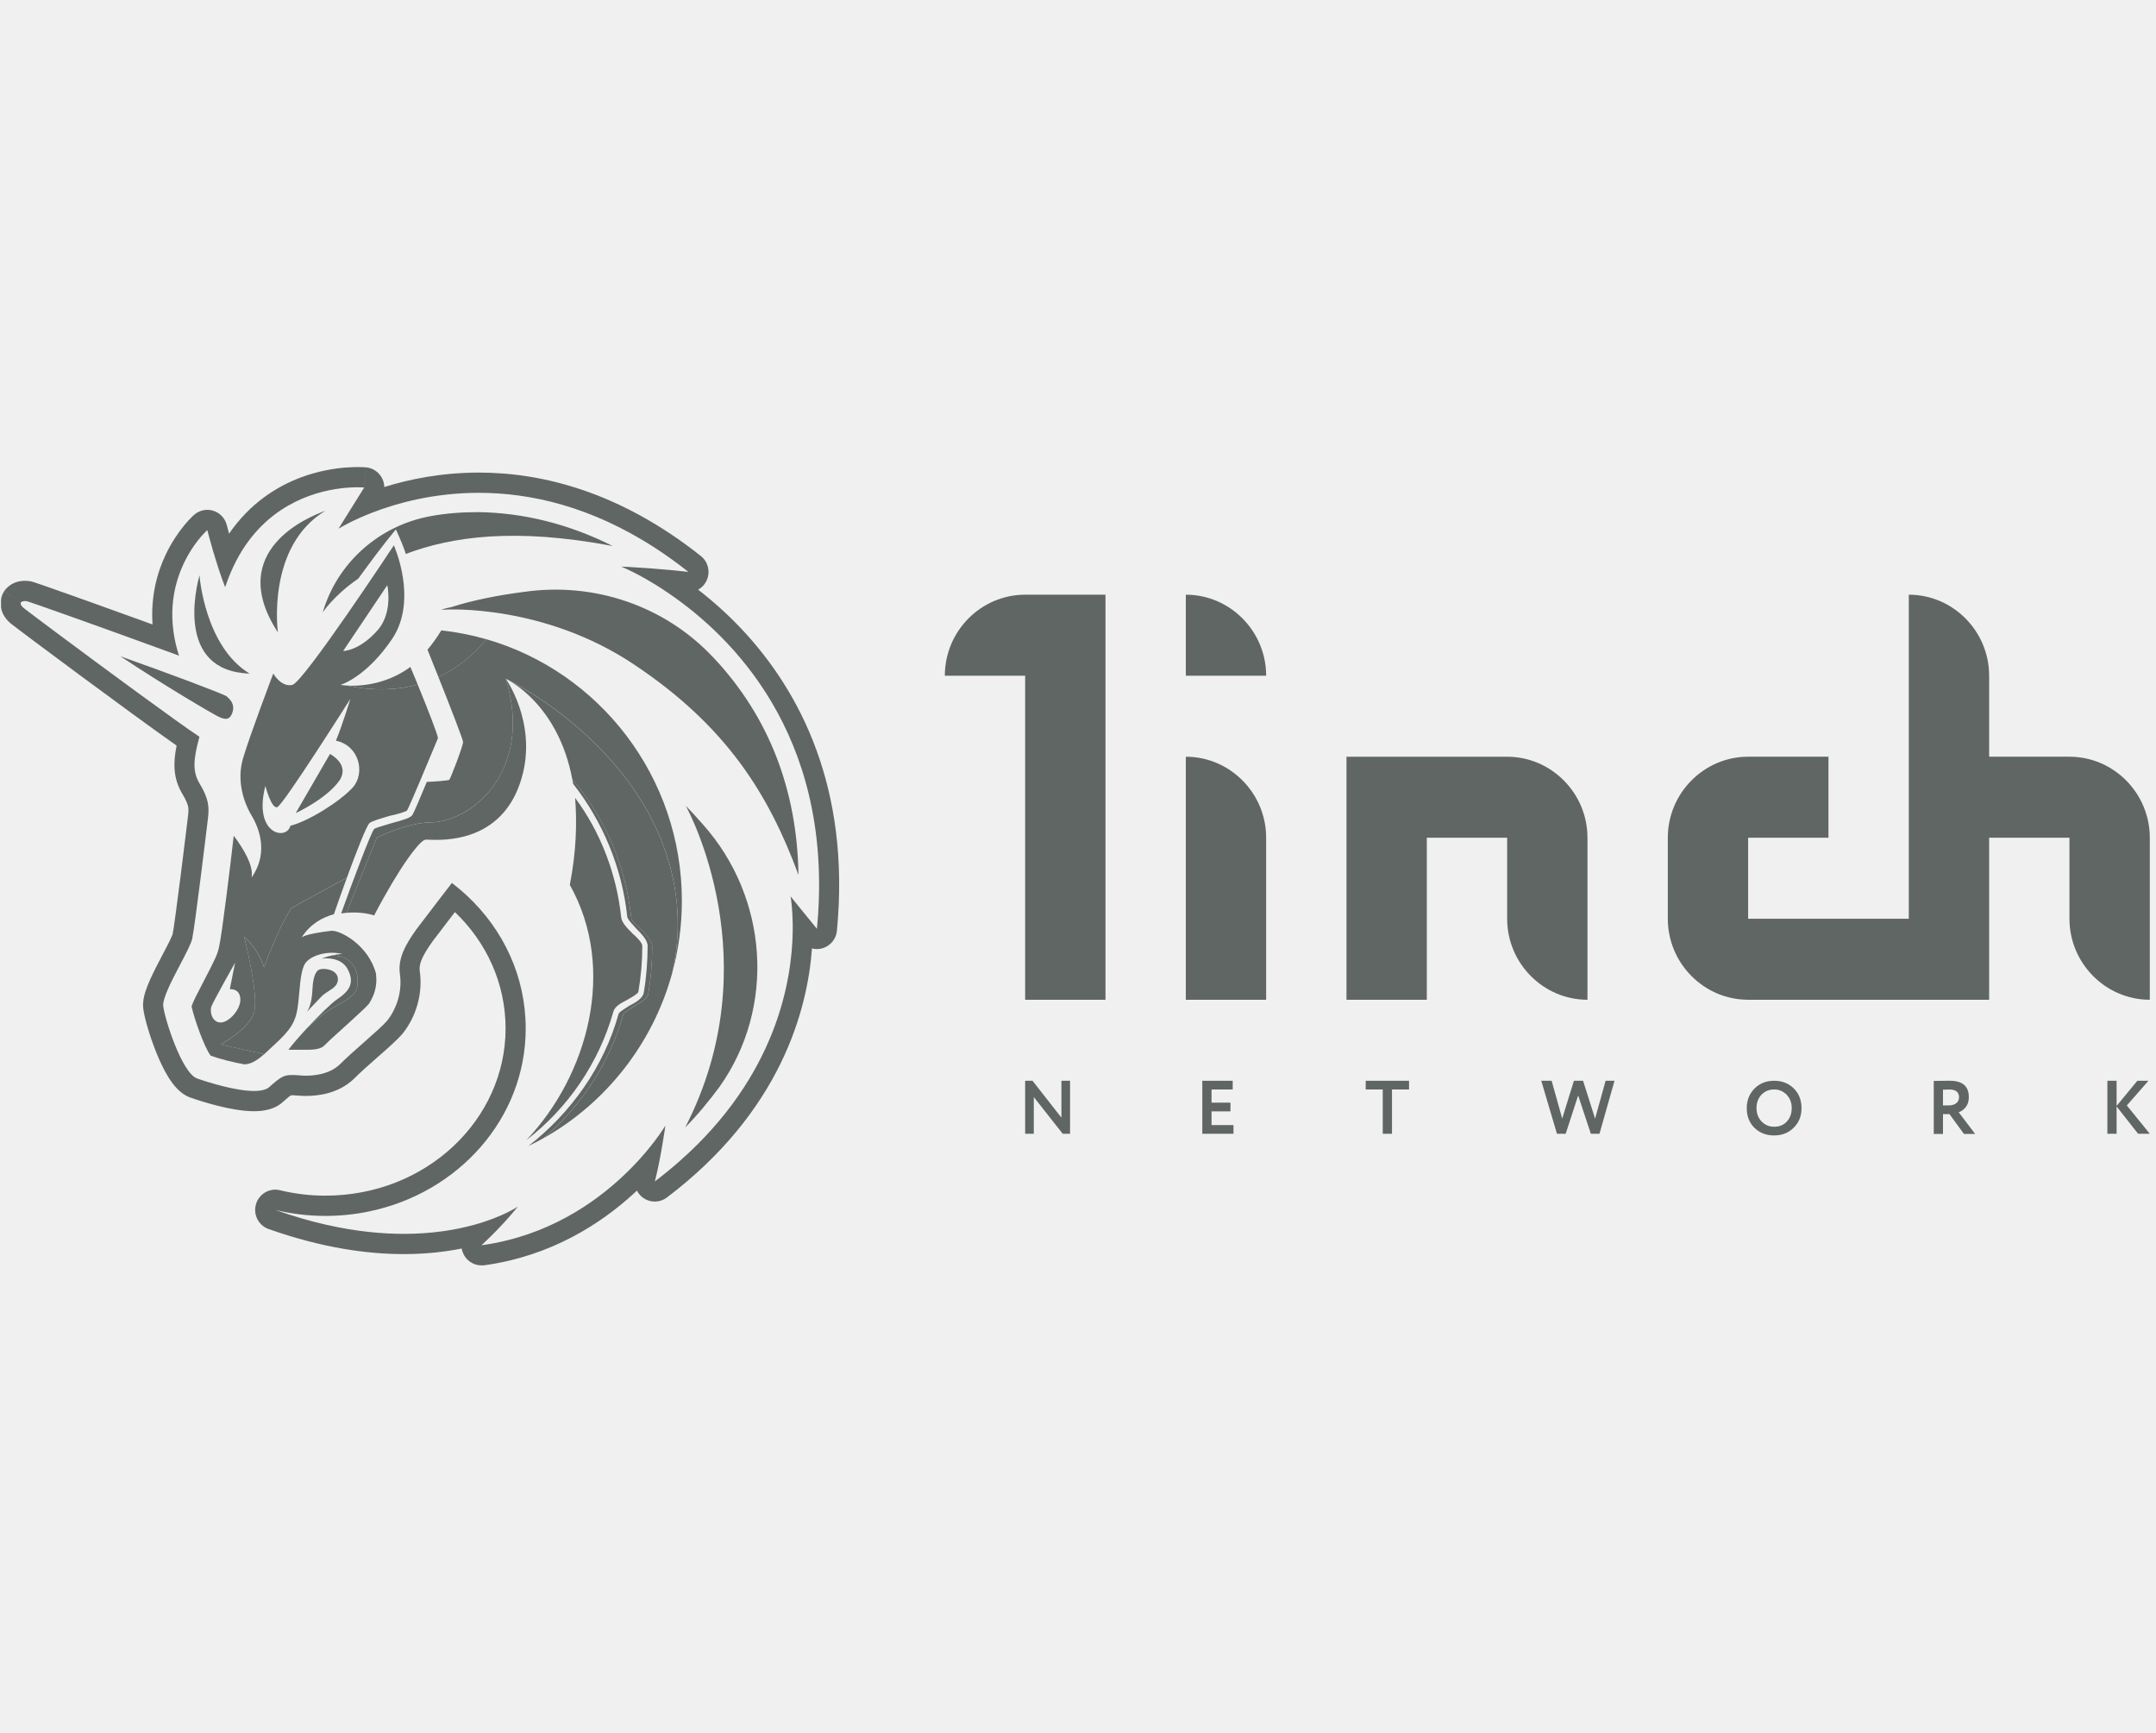
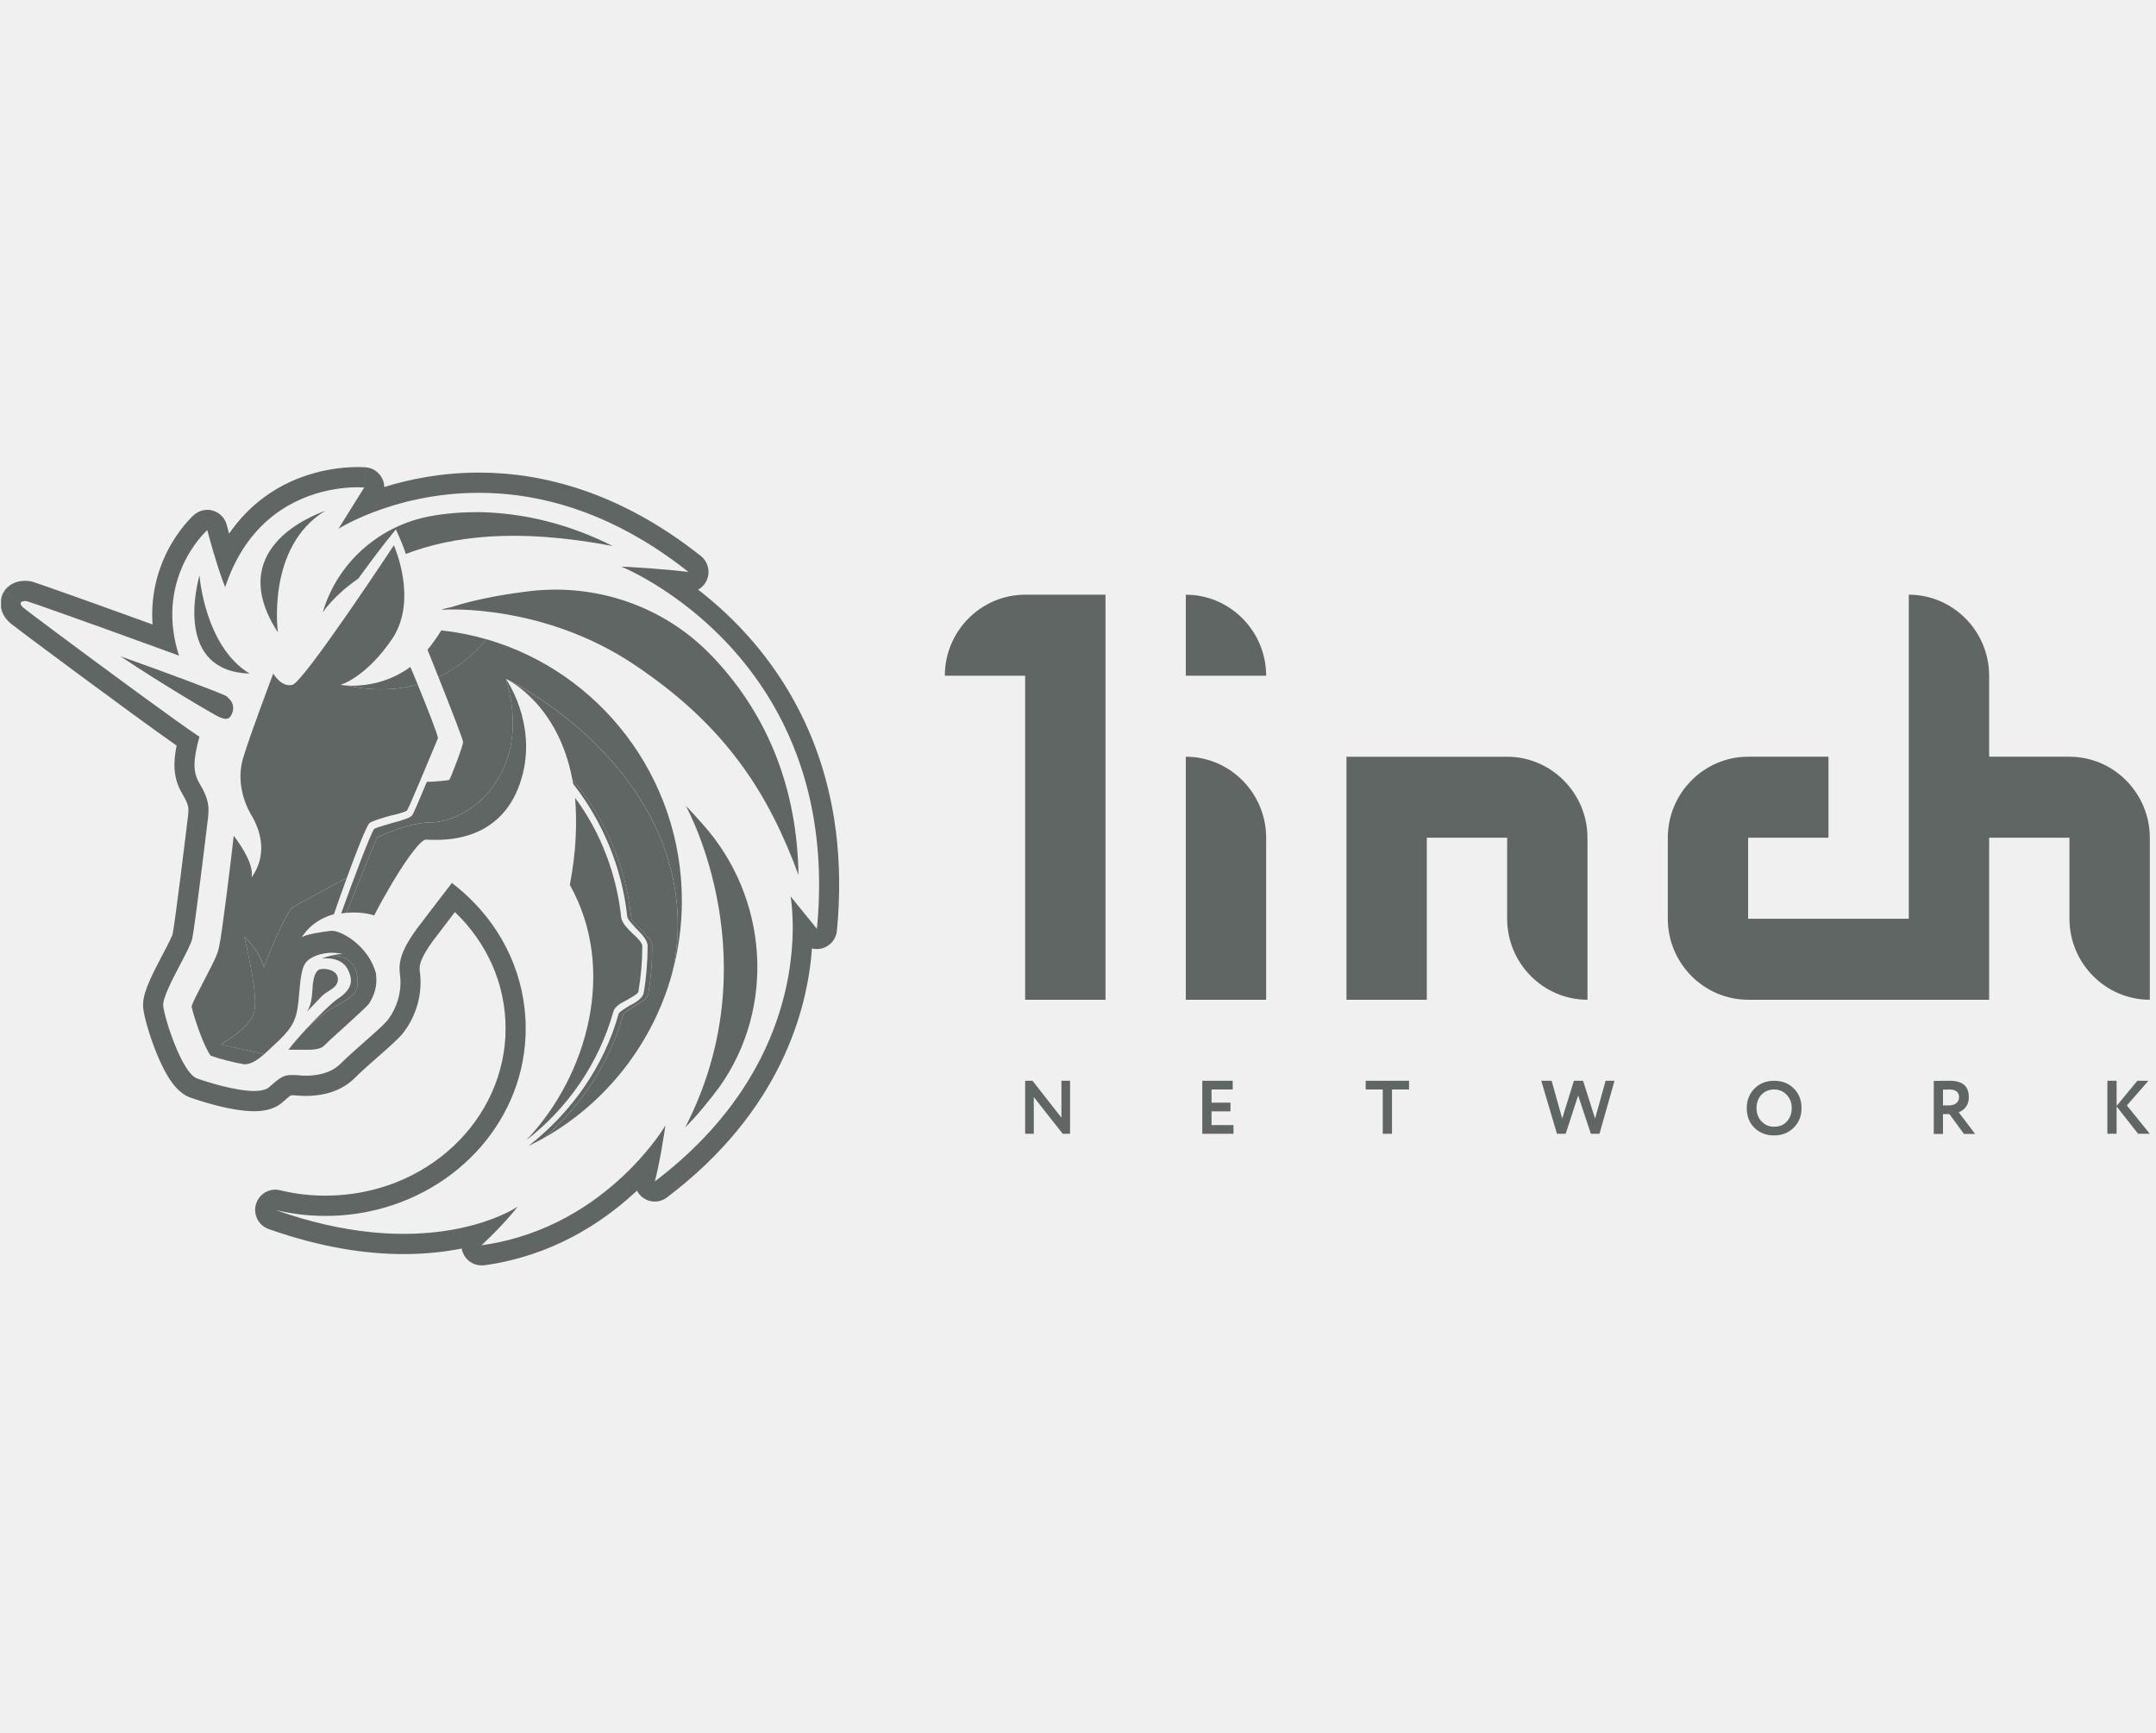
<svg xmlns="http://www.w3.org/2000/svg" width="249" height="200" viewBox="0 0 249 200" fill="none">
  <g clip-path="url(#clip0_8923_18198)">
    <g clip-path="url(#clip1_8923_18198)">
      <path d="M109.12 78.019H118.397V115.434H127.675V68.665H118.397C113.294 68.665 109.12 72.874 109.12 78.019Z" fill="#606663" />
      <path d="M136.952 115.434H146.23V96.727C146.23 91.582 142.055 87.373 136.952 87.373V115.434Z" fill="#606663" />
      <path d="M155.507 87.373V115.434H164.785V96.727H174.063V106.08C174.063 111.225 178.237 115.434 183.339 115.434V96.727C183.339 91.582 179.164 87.373 174.063 87.373H155.507Z" fill="#606663" />
      <path d="M239.005 87.372H229.729V78.019C229.729 72.874 225.554 68.665 220.45 68.665V106.08H201.895V96.726H211.173V87.372H201.895C196.793 87.372 192.618 91.582 192.618 96.726V106.08C192.618 111.224 196.793 115.434 201.895 115.434H229.729V96.726H239.005V106.08C239.005 111.224 243.18 115.434 248.284 115.434V96.726C248.284 91.582 244.109 87.372 239.005 87.372Z" fill="#606663" />
      <path d="M136.952 78.019H146.23C146.23 72.874 142.055 68.665 136.952 68.665V78.019Z" fill="#606663" />
      <path d="M123.583 124.788V130.909H122.734L119.394 126.668V130.909H118.397V124.788H119.246L122.586 129.046V124.788H123.583Z" fill="#606663" />
      <path d="M142.456 130.909H138.856V124.788H142.368V125.793H139.923V127.315H142.108V128.321H139.923V129.904H142.456V130.909Z" fill="#606663" />
      <path d="M159.696 125.793H157.727V124.788H162.733V125.793H160.763V130.909H159.696V125.793Z" fill="#606663" />
      <path d="M185.439 124.788H186.463L184.727 130.909H183.731L182.264 126.485L180.823 130.909H179.816L178.003 124.788H179.2L180.422 129.151L181.775 124.788H182.832L184.22 129.16L185.434 124.788H185.439Z" fill="#606663" />
      <path d="M201.736 127.944C201.736 127.053 202.031 126.303 202.62 125.697C203.22 125.091 203.979 124.788 204.893 124.788C205.806 124.788 206.559 125.08 207.156 125.662C207.758 126.251 208.059 127.011 208.059 127.944C208.059 128.877 207.758 129.614 207.156 130.21C206.556 130.807 205.799 131.101 204.893 131.101C203.986 131.101 203.225 130.809 202.629 130.227C202.033 129.644 201.736 128.882 201.736 127.944ZM202.863 127.944C202.863 128.562 203.056 129.076 203.445 129.483C203.833 129.89 204.315 130.096 204.893 130.096C205.516 130.096 206.011 129.892 206.375 129.483C206.745 129.076 206.929 128.562 206.929 127.944C206.929 127.327 206.733 126.806 206.34 126.396C205.945 125.994 205.463 125.793 204.893 125.793C204.322 125.793 203.824 125.994 203.436 126.396C203.056 126.799 202.863 127.315 202.863 127.944Z" fill="#606663" />
      <path d="M224.399 128.635V130.926H223.333V124.805C223.634 124.805 223.961 124.802 224.313 124.795C224.666 124.791 224.956 124.786 225.181 124.786C226.649 124.786 227.384 125.415 227.384 126.675C227.384 127.141 227.266 127.526 227.029 127.83C226.793 128.123 226.522 128.319 226.213 128.425L228.113 130.926H226.82L225.145 128.635H224.399ZM225.127 125.794C225.099 125.794 225.052 125.796 224.988 125.803C224.924 125.803 224.834 125.805 224.718 125.812H224.399V127.632H225.093C225.434 127.632 225.711 127.548 225.925 127.379C226.145 127.211 226.254 126.979 226.254 126.689C226.254 126.095 225.879 125.798 225.127 125.798V125.794Z" fill="#606663" />
      <path d="M244.45 130.909H243.384V124.788H244.45V127.692L246.845 124.788H248.129L245.631 127.638L248.284 130.909H246.932L244.45 127.753V130.909Z" fill="#606663" />
      <mask id="mask0_8923_18198" style="mask-type:luminance" maskUnits="userSpaceOnUse" x="0" y="50" width="98" height="100">
        <path d="M97.523 50.894H0.108V149.108H97.523V50.894Z" fill="white" />
      </mask>
      <g mask="url(#mask0_8923_18198)">
-         <path fill-rule="evenodd" clip-rule="evenodd" d="M76.623 68.091C73.775 66.228 71.745 65.421 71.745 65.421C71.745 65.421 73.076 65.475 74.983 65.613C75.716 65.666 76.532 65.732 77.393 65.814C78.077 65.877 78.789 65.952 79.506 66.034C78.244 65.033 76.992 64.135 75.753 63.326C68.24 58.429 61.185 56.902 55.305 56.902C50.117 56.902 45.849 58.085 42.994 59.189C40.693 60.078 39.31 60.915 39.104 61.041L39.095 61.046L42.064 56.289L42.286 53.962C43.086 54.04 43.792 54.531 44.146 55.258C44.297 55.567 44.376 55.899 44.383 56.233C47.266 55.333 50.989 54.566 55.307 54.566C62.66 54.566 71.618 56.804 80.942 64.198C81.758 64.846 82.048 65.959 81.654 66.927C81.447 67.432 81.081 67.834 80.628 68.084C82.308 69.382 84.11 70.968 85.882 72.88C92.307 79.807 98.251 90.907 96.656 107.468C96.565 108.413 95.918 109.208 95.016 109.482C94.603 109.608 94.176 109.613 93.777 109.51C93.258 116.588 90.196 128.292 77.017 138.27C76.226 138.869 75.148 138.897 74.329 138.34C73.997 138.116 73.737 137.814 73.561 137.47C73.429 137.594 73.294 137.721 73.155 137.847C69.407 141.266 63.706 145.002 56.003 146.083C55.897 146.097 55.79 146.106 55.683 146.106H55.607C54.649 146.106 53.791 145.512 53.445 144.612C53.387 144.465 53.347 144.313 53.322 144.158C51.42 144.539 49.186 144.801 46.628 144.801C42.326 144.801 37.119 144.062 31.021 141.906C29.854 141.495 29.214 140.234 29.564 139.039C29.912 137.845 31.13 137.136 32.331 137.426C34.059 137.845 35.78 138.053 37.573 138.053C49.247 138.053 58.39 129.27 58.39 118.753C58.39 113.571 56.21 108.818 52.538 105.308C52.529 105.321 52.517 105.333 52.508 105.347C51.67 106.439 50.659 107.761 49.945 108.708C48.788 110.345 48.382 111.25 48.472 112.07C48.866 114.738 48.052 117.36 46.547 119.282C46.528 119.308 46.508 119.331 46.487 119.355C45.891 120.054 44.761 121.05 43.752 121.934C43.706 121.973 43.662 122.016 43.615 122.055C42.602 122.949 41.607 123.823 40.885 124.55C40.867 124.569 40.848 124.588 40.827 124.607C39.03 126.297 36.685 126.54 35.289 126.54C34.901 126.54 34.553 126.51 34.317 126.491H34.303H34.294C34.062 126.473 33.976 126.466 33.918 126.466H33.688C33.651 126.466 33.621 126.466 33.6 126.466C33.556 126.494 33.48 126.548 33.354 126.646C33.185 126.781 32.969 126.964 32.67 127.23C32.099 127.77 31.415 128.007 30.958 128.121C30.427 128.255 29.87 128.306 29.349 128.306C27.994 128.306 26.442 128 25.164 127.682C23.852 127.354 22.657 126.966 21.954 126.716C21.929 126.706 21.905 126.697 21.88 126.688C21.212 126.424 20.711 125.979 20.37 125.61C20.011 125.224 19.7 124.782 19.433 124.352C18.902 123.491 18.429 122.467 18.037 121.492C17.281 119.609 16.65 117.449 16.538 116.389C16.464 115.685 16.636 115.019 16.761 114.6C16.907 114.121 17.109 113.618 17.32 113.146C17.735 112.213 18.28 111.172 18.751 110.277L18.772 110.239C19.106 109.606 19.396 109.047 19.623 108.581C19.735 108.35 19.818 108.165 19.876 108.025C19.916 107.926 19.932 107.877 19.936 107.866C20.064 107.26 20.46 104.288 20.866 101.087C21.265 97.937 21.646 94.799 21.72 94.155C21.783 93.618 21.773 93.356 21.72 93.106C21.662 92.837 21.511 92.413 21.054 91.653C21.05 91.646 21.045 91.639 21.04 91.632C21.04 91.632 21.038 91.628 21.036 91.623C20.022 89.886 19.971 88.176 20.398 86.088C15.219 82.461 2.061 72.663 1.247 71.992C1.242 71.987 1.235 71.982 1.23 71.978C0.748 71.573 0.258 70.972 0.11 70.149C0.036 69.74 0.064 69.356 0.149 69.02C0.191 68.856 0.247 68.711 0.305 68.587C0.333 68.524 0.363 68.468 0.393 68.414C0.407 68.388 0.423 68.363 0.437 68.339C0.444 68.328 0.451 68.316 0.458 68.304C0.463 68.299 0.465 68.292 0.47 68.288L0.474 68.278V68.274C0.474 68.274 0.479 68.269 2.409 69.567C2.409 69.567 2.256 69.796 2.712 70.18C2.75 70.21 2.817 70.261 2.91 70.336C2.923 70.348 2.94 70.359 2.956 70.374C3.19 70.554 3.568 70.841 4.058 71.209C4.719 71.704 5.582 72.352 6.581 73.098C11.763 76.959 20.546 83.434 23.033 85.068C22.272 87.83 22.272 89.135 23.033 90.44C24.097 92.205 24.174 93.124 24.023 94.429C23.87 95.734 22.502 107.012 22.198 108.394C22.075 108.951 21.481 110.085 20.827 111.334C19.86 113.179 18.76 115.276 18.851 116.146C19.004 117.603 20.983 123.819 22.731 124.511C24.026 124.971 27.222 125.968 29.353 125.968C30.114 125.968 30.798 125.813 31.104 125.507C32.399 124.356 32.779 124.125 33.693 124.125H33.922C34.096 124.125 34.287 124.141 34.493 124.158C34.737 124.179 35.003 124.202 35.293 124.202C36.511 124.202 38.109 123.973 39.25 122.897C40.039 122.102 41.099 121.169 42.094 120.295C43.209 119.312 44.246 118.4 44.729 117.835C45.87 116.375 46.48 114.381 46.176 112.386C45.946 110.543 46.937 108.932 48.078 107.321C49.523 105.403 52.188 101.95 52.188 101.95C52.373 102.09 52.557 102.235 52.737 102.38C53.162 102.723 53.572 103.081 53.969 103.451C58.17 107.384 60.714 112.8 60.714 118.753C60.714 129.115 52.958 137.753 42.579 139.886C40.969 140.218 39.297 140.391 37.578 140.391C35.599 140.391 33.695 140.162 31.793 139.701C33.832 140.421 35.76 140.976 37.578 141.392C39.385 141.806 41.083 142.082 42.669 142.25C44.077 142.4 45.397 142.465 46.633 142.465C49.917 142.465 52.615 142.007 54.693 141.439C58.056 140.52 59.8 139.318 59.8 139.318C59.8 139.318 59.35 139.902 58.538 140.807C57.873 141.549 56.966 142.507 55.869 143.534C55.811 143.59 55.75 143.644 55.69 143.7C55.69 143.7 55.685 143.705 55.681 143.707C55.658 143.728 55.637 143.749 55.614 143.77H55.69C57.135 143.567 58.506 143.263 59.8 142.881C66.408 140.929 71.066 136.93 73.823 133.895C75.846 131.669 76.848 129.959 76.848 129.959C76.848 129.959 76.672 131.229 76.391 132.805C76.266 133.502 76.122 134.257 75.964 134.992C75.858 135.483 75.746 135.962 75.63 136.406C76.658 135.628 77.62 134.84 78.522 134.042C89.672 124.197 91.472 113.242 91.553 107.494C91.558 107.23 91.558 106.977 91.553 106.736V106.734V106.729C91.553 106.729 91.553 106.72 91.553 106.715C91.532 105.013 91.367 103.893 91.319 103.57L91.312 103.528C91.312 103.512 91.307 103.498 91.307 103.488C91.312 103.498 91.321 103.509 91.332 103.523C91.342 103.535 91.351 103.547 91.36 103.561C91.493 103.734 91.815 104.136 92.219 104.629C92.451 104.912 92.708 105.228 92.968 105.548L92.97 105.553C93.276 105.927 93.585 106.306 93.868 106.652C94.042 106.867 94.206 107.068 94.35 107.246C94.448 106.222 94.517 105.221 94.557 104.243V104.236V104.232V104.225C94.561 104.091 94.566 103.963 94.57 103.834C95.252 83.345 83.528 72.618 76.621 68.098L76.623 68.091ZM24.684 63.854C24.74 64.039 24.796 64.228 24.854 64.422C25.19 65.533 25.591 66.758 26.004 67.799C26.391 66.627 26.844 65.575 27.347 64.628C30.608 58.494 35.98 56.825 39.252 56.399C40.934 56.179 42.061 56.289 42.061 56.289C42.21 54.738 42.282 53.96 42.282 53.96H42.279H42.272H42.256C42.256 53.96 42.242 53.958 42.233 53.958C42.226 53.958 42.217 53.958 42.21 53.958C42.173 53.956 42.126 53.951 42.066 53.948C41.95 53.941 41.788 53.934 41.588 53.93C41.191 53.923 40.635 53.927 39.965 53.979C38.626 54.082 36.792 54.367 34.799 55.106C31.962 56.158 28.866 58.113 26.456 61.618C26.419 61.485 26.387 61.361 26.356 61.249C26.303 61.05 26.261 60.894 26.234 60.786C26.22 60.732 26.208 60.693 26.201 60.664L26.194 60.634V60.627C25.992 59.839 25.401 59.212 24.631 58.971C23.861 58.73 23.021 58.911 22.416 59.446L23.944 61.205C22.925 60.032 22.414 59.448 22.414 59.448L22.409 59.453L22.397 59.462C22.397 59.462 22.381 59.479 22.369 59.488C22.349 59.507 22.321 59.533 22.288 59.563C22.223 59.624 22.137 59.708 22.033 59.813C21.827 60.024 21.551 60.323 21.235 60.709C20.609 61.476 19.816 62.601 19.129 64.053C18.148 66.127 17.394 68.854 17.619 72.102C15.068 71.173 12.424 70.222 10.144 69.408C8.409 68.788 6.883 68.248 5.762 67.855C5.203 67.659 4.742 67.5 4.403 67.385C4.236 67.329 4.092 67.28 3.979 67.243C3.979 67.243 3.972 67.243 3.967 67.238C3.907 67.219 3.714 67.156 3.543 67.121C3.501 67.112 3.459 67.105 3.415 67.1C2.787 67.009 2.158 67.072 1.585 67.334C1.307 67.46 1.075 67.621 0.887 67.79C0.794 67.874 0.713 67.958 0.646 68.04C0.611 68.08 0.581 68.119 0.551 68.159C0.537 68.178 0.523 68.197 0.509 68.215C0.502 68.225 0.495 68.234 0.49 68.243L0.481 68.257L0.477 68.264C0.477 68.264 0.477 68.271 2.404 69.569C2.404 69.569 2.557 69.34 3.088 69.415C3.114 69.419 3.179 69.441 3.283 69.473C3.283 69.473 3.288 69.473 3.292 69.476C3.55 69.56 4.03 69.724 4.682 69.95C5.463 70.222 6.491 70.587 7.678 71.007C10.589 72.041 14.458 73.435 18.004 74.728C18.923 75.062 19.818 75.392 20.672 75.705C20.37 74.758 20.166 73.851 20.043 72.986C19.438 68.688 20.846 65.412 22.135 63.419C23.07 61.974 23.942 61.205 23.942 61.205C23.942 61.205 24.237 62.367 24.675 63.859L24.684 63.854ZM2.494 71.667C2.494 71.667 2.494 71.667 2.499 71.667H2.494Z" fill="#606663" />
+         <path fillRule="evenodd" clipRule="evenodd" d="M76.623 68.091C73.775 66.228 71.745 65.421 71.745 65.421C71.745 65.421 73.076 65.475 74.983 65.613C75.716 65.666 76.532 65.732 77.393 65.814C78.077 65.877 78.789 65.952 79.506 66.034C78.244 65.033 76.992 64.135 75.753 63.326C68.24 58.429 61.185 56.902 55.305 56.902C50.117 56.902 45.849 58.085 42.994 59.189C40.693 60.078 39.31 60.915 39.104 61.041L39.095 61.046L42.064 56.289L42.286 53.962C43.086 54.04 43.792 54.531 44.146 55.258C44.297 55.567 44.376 55.899 44.383 56.233C47.266 55.333 50.989 54.566 55.307 54.566C62.66 54.566 71.618 56.804 80.942 64.198C81.758 64.846 82.048 65.959 81.654 66.927C81.447 67.432 81.081 67.834 80.628 68.084C82.308 69.382 84.11 70.968 85.882 72.88C92.307 79.807 98.251 90.907 96.656 107.468C96.565 108.413 95.918 109.208 95.016 109.482C94.603 109.608 94.176 109.613 93.777 109.51C93.258 116.588 90.196 128.292 77.017 138.27C76.226 138.869 75.148 138.897 74.329 138.34C73.997 138.116 73.737 137.814 73.561 137.47C73.429 137.594 73.294 137.721 73.155 137.847C69.407 141.266 63.706 145.002 56.003 146.083C55.897 146.097 55.79 146.106 55.683 146.106H55.607C54.649 146.106 53.791 145.512 53.445 144.612C53.387 144.465 53.347 144.313 53.322 144.158C51.42 144.539 49.186 144.801 46.628 144.801C42.326 144.801 37.119 144.062 31.021 141.906C29.854 141.495 29.214 140.234 29.564 139.039C29.912 137.845 31.13 137.136 32.331 137.426C34.059 137.845 35.78 138.053 37.573 138.053C49.247 138.053 58.39 129.27 58.39 118.753C58.39 113.571 56.21 108.818 52.538 105.308C52.529 105.321 52.517 105.333 52.508 105.347C51.67 106.439 50.659 107.761 49.945 108.708C48.788 110.345 48.382 111.25 48.472 112.07C48.866 114.738 48.052 117.36 46.547 119.282C46.528 119.308 46.508 119.331 46.487 119.355C45.891 120.054 44.761 121.05 43.752 121.934C43.706 121.973 43.662 122.016 43.615 122.055C42.602 122.949 41.607 123.823 40.885 124.55C40.867 124.569 40.848 124.588 40.827 124.607C39.03 126.297 36.685 126.54 35.289 126.54C34.901 126.54 34.553 126.51 34.317 126.491H34.303H34.294C34.062 126.473 33.976 126.466 33.918 126.466H33.688C33.651 126.466 33.621 126.466 33.6 126.466C33.556 126.494 33.48 126.548 33.354 126.646C33.185 126.781 32.969 126.964 32.67 127.23C32.099 127.77 31.415 128.007 30.958 128.121C30.427 128.255 29.87 128.306 29.349 128.306C27.994 128.306 26.442 128 25.164 127.682C23.852 127.354 22.657 126.966 21.954 126.716C21.929 126.706 21.905 126.697 21.88 126.688C21.212 126.424 20.711 125.979 20.37 125.61C20.011 125.224 19.7 124.782 19.433 124.352C18.902 123.491 18.429 122.467 18.037 121.492C17.281 119.609 16.65 117.449 16.538 116.389C16.464 115.685 16.636 115.019 16.761 114.6C16.907 114.121 17.109 113.618 17.32 113.146C17.735 112.213 18.28 111.172 18.751 110.277L18.772 110.239C19.106 109.606 19.396 109.047 19.623 108.581C19.735 108.35 19.818 108.165 19.876 108.025C19.916 107.926 19.932 107.877 19.936 107.866C20.064 107.26 20.46 104.288 20.866 101.087C21.265 97.937 21.646 94.799 21.72 94.155C21.783 93.618 21.773 93.356 21.72 93.106C21.662 92.837 21.511 92.413 21.054 91.653C21.05 91.646 21.045 91.639 21.04 91.632C21.04 91.632 21.038 91.628 21.036 91.623C20.022 89.886 19.971 88.176 20.398 86.088C15.219 82.461 2.061 72.663 1.247 71.992C1.242 71.987 1.235 71.982 1.23 71.978C0.748 71.573 0.258 70.972 0.11 70.149C0.036 69.74 0.064 69.356 0.149 69.02C0.191 68.856 0.247 68.711 0.305 68.587C0.333 68.524 0.363 68.468 0.393 68.414C0.407 68.388 0.423 68.363 0.437 68.339C0.444 68.328 0.451 68.316 0.458 68.304C0.463 68.299 0.465 68.292 0.47 68.288L0.474 68.278V68.274C0.474 68.274 0.479 68.269 2.409 69.567C2.409 69.567 2.256 69.796 2.712 70.18C2.75 70.21 2.817 70.261 2.91 70.336C2.923 70.348 2.94 70.359 2.956 70.374C3.19 70.554 3.568 70.841 4.058 71.209C4.719 71.704 5.582 72.352 6.581 73.098C11.763 76.959 20.546 83.434 23.033 85.068C22.272 87.83 22.272 89.135 23.033 90.44C24.097 92.205 24.174 93.124 24.023 94.429C23.87 95.734 22.502 107.012 22.198 108.394C22.075 108.951 21.481 110.085 20.827 111.334C19.86 113.179 18.76 115.276 18.851 116.146C19.004 117.603 20.983 123.819 22.731 124.511C24.026 124.971 27.222 125.968 29.353 125.968C30.114 125.968 30.798 125.813 31.104 125.507C32.399 124.356 32.779 124.125 33.693 124.125H33.922C34.096 124.125 34.287 124.141 34.493 124.158C34.737 124.179 35.003 124.202 35.293 124.202C36.511 124.202 38.109 123.973 39.25 122.897C40.039 122.102 41.099 121.169 42.094 120.295C43.209 119.312 44.246 118.4 44.729 117.835C45.87 116.375 46.48 114.381 46.176 112.386C45.946 110.543 46.937 108.932 48.078 107.321C49.523 105.403 52.188 101.95 52.188 101.95C52.373 102.09 52.557 102.235 52.737 102.38C53.162 102.723 53.572 103.081 53.969 103.451C58.17 107.384 60.714 112.8 60.714 118.753C60.714 129.115 52.958 137.753 42.579 139.886C40.969 140.218 39.297 140.391 37.578 140.391C35.599 140.391 33.695 140.162 31.793 139.701C33.832 140.421 35.76 140.976 37.578 141.392C39.385 141.806 41.083 142.082 42.669 142.25C44.077 142.4 45.397 142.465 46.633 142.465C49.917 142.465 52.615 142.007 54.693 141.439C58.056 140.52 59.8 139.318 59.8 139.318C59.8 139.318 59.35 139.902 58.538 140.807C57.873 141.549 56.966 142.507 55.869 143.534C55.811 143.59 55.75 143.644 55.69 143.7C55.69 143.7 55.685 143.705 55.681 143.707C55.658 143.728 55.637 143.749 55.614 143.77H55.69C57.135 143.567 58.506 143.263 59.8 142.881C66.408 140.929 71.066 136.93 73.823 133.895C75.846 131.669 76.848 129.959 76.848 129.959C76.848 129.959 76.672 131.229 76.391 132.805C76.266 133.502 76.122 134.257 75.964 134.992C75.858 135.483 75.746 135.962 75.63 136.406C76.658 135.628 77.62 134.84 78.522 134.042C89.672 124.197 91.472 113.242 91.553 107.494C91.558 107.23 91.558 106.977 91.553 106.736V106.734V106.729C91.553 106.729 91.553 106.72 91.553 106.715C91.532 105.013 91.367 103.893 91.319 103.57L91.312 103.528C91.312 103.512 91.307 103.498 91.307 103.488C91.312 103.498 91.321 103.509 91.332 103.523C91.342 103.535 91.351 103.547 91.36 103.561C91.493 103.734 91.815 104.136 92.219 104.629C92.451 104.912 92.708 105.228 92.968 105.548L92.97 105.553C93.276 105.927 93.585 106.306 93.868 106.652C94.042 106.867 94.206 107.068 94.35 107.246C94.448 106.222 94.517 105.221 94.557 104.243V104.236V104.232V104.225C94.561 104.091 94.566 103.963 94.57 103.834C95.252 83.345 83.528 72.618 76.621 68.098L76.623 68.091ZM24.684 63.854C24.74 64.039 24.796 64.228 24.854 64.422C25.19 65.533 25.591 66.758 26.004 67.799C26.391 66.627 26.844 65.575 27.347 64.628C30.608 58.494 35.98 56.825 39.252 56.399C40.934 56.179 42.061 56.289 42.061 56.289C42.21 54.738 42.282 53.96 42.282 53.96H42.279H42.272H42.256C42.256 53.96 42.242 53.958 42.233 53.958C42.226 53.958 42.217 53.958 42.21 53.958C42.173 53.956 42.126 53.951 42.066 53.948C41.95 53.941 41.788 53.934 41.588 53.93C41.191 53.923 40.635 53.927 39.965 53.979C38.626 54.082 36.792 54.367 34.799 55.106C31.962 56.158 28.866 58.113 26.456 61.618C26.419 61.485 26.387 61.361 26.356 61.249C26.303 61.05 26.261 60.894 26.234 60.786C26.22 60.732 26.208 60.693 26.201 60.664L26.194 60.634V60.627C25.992 59.839 25.401 59.212 24.631 58.971C23.861 58.73 23.021 58.911 22.416 59.446L23.944 61.205C22.925 60.032 22.414 59.448 22.414 59.448L22.409 59.453L22.397 59.462C22.397 59.462 22.381 59.479 22.369 59.488C22.349 59.507 22.321 59.533 22.288 59.563C22.223 59.624 22.137 59.708 22.033 59.813C21.827 60.024 21.551 60.323 21.235 60.709C20.609 61.476 19.816 62.601 19.129 64.053C18.148 66.127 17.394 68.854 17.619 72.102C15.068 71.173 12.424 70.222 10.144 69.408C8.409 68.788 6.883 68.248 5.762 67.855C5.203 67.659 4.742 67.5 4.403 67.385C4.236 67.329 4.092 67.28 3.979 67.243C3.979 67.243 3.972 67.243 3.967 67.238C3.907 67.219 3.714 67.156 3.543 67.121C3.501 67.112 3.459 67.105 3.415 67.1C2.787 67.009 2.158 67.072 1.585 67.334C1.307 67.46 1.075 67.621 0.887 67.79C0.794 67.874 0.713 67.958 0.646 68.04C0.611 68.08 0.581 68.119 0.551 68.159C0.537 68.178 0.523 68.197 0.509 68.215C0.502 68.225 0.495 68.234 0.49 68.243L0.481 68.257L0.477 68.264C0.477 68.264 0.477 68.271 2.404 69.569C2.404 69.569 2.557 69.34 3.088 69.415C3.114 69.419 3.179 69.441 3.283 69.473C3.283 69.473 3.288 69.473 3.292 69.476C3.55 69.56 4.03 69.724 4.682 69.95C5.463 70.222 6.491 70.587 7.678 71.007C10.589 72.041 14.458 73.435 18.004 74.728C18.923 75.062 19.818 75.392 20.672 75.705C20.37 74.758 20.166 73.851 20.043 72.986C19.438 68.688 20.846 65.412 22.135 63.419C23.07 61.974 23.942 61.205 23.942 61.205C23.942 61.205 24.237 62.367 24.675 63.859L24.684 63.854ZM2.494 71.667C2.494 71.667 2.494 71.667 2.499 71.667H2.494Z" fill="#606663" />
        <path d="M42.599 115.911C42.365 116.205 41.544 116.956 40.76 117.672C40.526 117.884 40.296 118.095 40.087 118.289C39.77 118.581 39.443 118.876 39.12 119.166C38.515 119.711 37.919 120.244 37.422 120.744C37.119 121.05 36.509 121.205 35.595 121.205H33.312C33.77 120.59 34.584 119.655 35.465 118.705C35.952 118.251 36.444 117.817 36.889 117.447C37.668 116.797 38.45 116.355 39.132 115.972C40.38 115.268 41.303 114.748 41.303 113.458C41.352 110.843 39.61 110.336 38.32 110.319C38.705 110.231 39.139 110.158 39.552 110.158C38.105 109.775 36.279 110.158 35.442 111.002C34.834 111.566 34.697 113.083 34.563 114.601C34.495 115.359 34.428 116.119 34.301 116.757C33.96 118.544 32.886 119.531 31.246 121.039H31.244L31.239 121.046C31.049 121.219 30.854 121.401 30.65 121.591C30.601 121.635 30.555 121.68 30.508 121.722L25.475 120.595C25.475 120.595 28.825 118.829 29.356 116.834C29.833 115.116 28.599 109.828 28.284 108.467C28.247 108.308 28.224 108.203 28.215 108.163C28.219 108.168 28.228 108.177 28.245 108.192C28.474 108.404 29.854 109.676 30.497 111.692C31.715 108.315 33.312 105.093 33.77 104.787C34.161 104.522 38.768 102.051 40.057 101.358C39.494 102.902 38.953 104.429 38.564 105.554C37.193 105.937 35.825 106.704 34.834 108.238C35.367 107.855 37.042 107.626 38.26 107.471C39.325 107.394 42.597 109.16 43.434 112.459V112.613C43.587 113.841 43.207 114.992 42.597 115.913L42.599 115.911Z" fill="#606663" />
        <path d="M40.013 105.393C41.574 105.251 42.868 105.566 43.207 105.702C46.176 100.024 48.535 96.954 49.142 96.954C49.207 96.944 49.346 96.951 49.548 96.958C51.239 97.017 57.281 97.227 59.798 91.124C62.498 84.474 58.696 78.789 58.436 78.4L58.427 78.387C61.623 88.975 54.544 94.884 49.75 94.959C47.087 94.959 43.508 96.725 43.508 96.725L40.011 105.393H40.013Z" fill="#606663" />
        <path d="M58.429 78.39C58.429 78.39 58.437 78.392 58.441 78.397C58.771 78.558 64.455 81.339 66.095 89.968C69.876 94.418 72.249 99.974 72.889 105.86C72.889 106.243 73.422 106.781 73.953 107.242C74.638 107.931 75.324 108.624 75.324 109.313C75.324 111.156 75.171 112.996 74.867 114.762C74.733 115.305 74.12 115.669 73.455 116.065L73.39 116.102C73.364 116.118 73.339 116.132 73.311 116.149C73.272 116.172 73.232 116.195 73.193 116.221C73.088 116.291 72.975 116.364 72.856 116.439C72.457 116.694 72.033 116.963 71.975 117.143C70.426 122.682 67.181 127.628 62.846 131.377C70.003 127.317 75.398 120.489 77.627 112.372C78.367 109.173 78.493 105.822 77.91 102.41C75.171 86.757 59.341 78.778 58.427 78.395L58.429 78.39Z" fill="#606663" />
        <path d="M40.139 79.161C41.544 79.233 44.55 79.088 47.394 77.007C47.682 77.688 47.969 78.37 48.245 79.039C44.75 79.984 41.614 79.498 40.141 79.158L40.139 79.161Z" fill="#606663" />
        <path d="M50.634 78.172C52.529 77.293 54.442 75.918 56.184 73.814C54.5 73.327 52.758 72.981 50.97 72.787C50.436 73.631 49.905 74.398 49.372 75.013C49.687 75.796 50.142 76.931 50.634 78.172Z" fill="#606663" />
        <path d="M65.81 102.174C66.571 98.261 66.647 94.885 66.418 92.123C69.386 96.112 71.212 100.946 71.745 105.934C71.822 106.546 72.43 107.161 73.04 107.776C73.573 108.237 74.181 108.85 74.181 109.233C74.181 110.999 74.028 112.762 73.724 114.527C73.652 114.745 73.033 115.103 72.515 115.4L72.432 115.449C71.671 115.832 70.985 116.216 70.834 116.831C69.159 122.74 65.583 127.957 60.788 131.64C67.865 124.197 71.291 111.92 65.812 102.176L65.81 102.174Z" fill="#606663" />
-         <path fill-rule="evenodd" clip-rule="evenodd" d="M32.095 73.018C32.095 73.018 30.724 63.119 37.573 58.976C37.55 58.985 37.501 59.004 37.436 59.029C36.035 59.56 25.846 63.421 32.095 73.018ZM46.86 63.964C52.111 61.969 59.417 60.895 70.757 63.042C65.733 60.51 60.482 59.205 55.231 59.13C53.252 59.13 51.425 59.284 49.752 59.591C43.817 60.664 38.946 64.962 37.272 70.717C37.272 70.717 38.489 68.799 41.382 66.805L41.502 66.639C42.572 65.177 44.181 62.972 45.719 61.127C46.176 62.126 46.709 63.353 46.86 63.966V63.964ZM73.192 76.701C83.922 83.838 88.793 91.74 92.219 101.025C92.066 91.204 88.793 82.764 82.477 76.011L82.324 75.857C76.769 69.948 68.626 67.186 60.559 68.336C57.516 68.72 54.47 69.335 52.111 70.102C51.731 70.179 51.35 70.256 50.97 70.408H51.123C51.731 70.331 62.843 69.796 73.195 76.701H73.192ZM83.087 125.502C81.946 127.036 80.652 128.647 79.13 130.183C88.948 111.153 79.587 93.736 79.207 93.047C79.891 93.736 80.578 94.504 81.185 95.196C88.719 103.635 89.632 116.295 83.087 125.504V125.502ZM23.021 66.491C22.731 67.602 20.166 77.475 28.825 77.774C23.65 74.629 23.04 66.496 23.04 66.419L23.035 66.435L23.03 66.454L23.021 66.491ZM38.109 87.058L34.152 93.886C34.152 93.886 37.805 92.198 39.25 90.049C40.391 88.206 38.109 87.055 38.109 87.055V87.058ZM35.467 118.702C35.954 118.248 36.446 117.813 36.891 117.444C37.671 116.793 38.452 116.351 39.134 115.968C40.382 115.264 41.305 114.745 41.305 113.454C41.354 110.84 39.612 110.332 38.322 110.316C38.343 110.311 38.362 110.307 38.383 110.302C37.678 110.461 37.119 110.693 37.119 110.693C37.119 110.693 39.327 110.309 40.162 111.92C40.999 113.531 40.315 114.453 38.944 115.374C38.26 115.835 36.785 117.284 35.465 118.704L35.467 118.702ZM42.676 95.037C42.326 95.341 41.148 98.374 40.06 101.353C38.77 102.045 34.164 104.517 33.772 104.781C33.315 105.087 31.717 108.31 30.499 111.686C29.857 109.671 28.477 108.396 28.247 108.186C28.233 108.172 28.221 108.162 28.217 108.158C28.224 108.197 28.249 108.303 28.286 108.462C28.604 109.823 29.836 115.11 29.358 116.829C28.825 118.823 25.475 120.589 25.475 120.589L30.508 121.716C29.516 122.609 28.797 122.89 28.215 122.89C26.92 122.661 25.399 122.277 24.332 121.891C23.571 120.893 22.43 117.593 22.124 116.214C22.288 115.662 22.808 114.673 23.256 113.819C23.43 113.485 23.594 113.174 23.722 112.916L23.849 112.671C24.684 111.057 25.176 110.11 25.32 109.233C25.624 107.928 26.614 99.873 26.994 96.496C27.983 97.801 29.353 99.95 29.049 101.329C31.258 98.184 29.657 95.114 28.896 93.886C28.212 92.658 27.298 90.203 28.059 87.593C28.82 84.984 31.559 77.772 31.559 77.772C31.559 77.772 32.473 79.383 33.767 79.077C35.061 78.77 45.487 62.963 45.487 62.963C45.487 62.963 48.303 69.178 45.334 73.705C42.291 78.233 39.322 79.077 39.322 79.077C39.322 79.077 39.621 79.133 40.136 79.159C41.609 79.498 44.745 79.984 48.24 79.04C49.49 82.07 50.523 84.775 50.585 85.218C50.546 85.309 50.428 85.594 50.256 86.008V86.01C49.407 88.052 47.264 93.196 47.011 93.58C46.858 93.734 45.793 94.04 45.032 94.192C43.738 94.576 42.977 94.805 42.674 95.037H42.676ZM44.731 67.567C44.731 67.567 45.415 70.635 43.666 72.707C41.458 75.24 39.556 75.162 39.633 75.162L44.731 67.567ZM27.15 111.151L26.542 114.219C26.542 114.219 27.76 114.064 27.76 115.446C27.76 116.52 26.542 117.979 25.554 118.056C24.564 118.133 24.183 116.906 24.413 116.214C24.64 115.601 27.152 111.148 27.152 111.148L27.15 111.151ZM38.793 85.522C41.456 86.059 42.219 89.205 40.772 90.893C39.325 92.504 35.671 94.805 33.542 95.343C33.085 97.109 29.205 96.341 30.65 90.739C30.65 90.739 31.334 93.423 32.021 93.194C32.705 92.965 40.468 80.688 40.468 80.688C40.468 80.688 39.477 83.91 38.793 85.522ZM36.094 114.088C36.052 114.831 35.984 116.043 35.446 116.829C35.5 116.775 35.662 116.602 35.878 116.373C36.277 115.947 36.85 115.337 37.197 114.986C37.434 114.771 37.701 114.6 37.956 114.436C38.52 114.076 39.025 113.753 39.025 113.066C39.025 111.993 37.58 111.761 36.97 111.916C36.362 112.07 36.209 113.066 36.133 113.604C36.117 113.718 36.108 113.884 36.096 114.086L36.094 114.088ZM71.444 117.058C69.769 123.119 65.965 128.49 61.018 132.328C61.639 132.028 62.249 131.708 62.848 131.369C67.183 127.62 70.428 122.675 71.977 117.135C72.035 116.957 72.46 116.686 72.859 116.431C72.975 116.356 73.091 116.284 73.195 116.214C73.218 116.199 73.241 116.186 73.264 116.171L73.313 116.141C73.339 116.125 73.364 116.111 73.392 116.094L73.457 116.057C74.123 115.662 74.735 115.299 74.87 114.754C75.173 112.989 75.326 111.148 75.326 109.306C75.326 108.616 74.642 107.924 73.956 107.234C73.422 106.773 72.891 106.235 72.891 105.852C72.251 99.968 69.878 94.41 66.097 89.96C66.132 90.14 66.165 90.32 66.195 90.505C69.621 94.878 71.826 100.172 72.436 105.775C72.436 106.062 72.777 106.434 73.107 106.797C73.218 106.918 73.329 107.04 73.424 107.157C74.109 107.847 74.795 108.539 74.795 109.229C74.795 111.071 74.642 112.912 74.338 114.677C74.185 115.29 73.424 115.751 72.664 116.134C72.562 116.204 72.446 116.277 72.33 116.351C71.931 116.606 71.506 116.875 71.448 117.055L71.444 117.058ZM58.429 78.385C59.348 78.77 75.173 86.752 77.912 102.4C78.495 105.812 78.37 109.163 77.63 112.36C78.36 109.699 78.75 106.897 78.75 104.012C78.75 89.677 69.203 77.566 56.184 73.808C54.442 75.913 52.529 77.288 50.634 78.167C51.926 81.42 53.482 85.395 53.482 85.674C53.482 86.134 52.037 89.894 51.884 90.046C51.731 90.124 49.982 90.275 49.295 90.275C48.535 92.118 47.774 93.881 47.621 94.113C47.391 94.419 46.707 94.651 45.262 95.034C45.107 95.081 44.938 95.13 44.764 95.182C44.079 95.383 43.33 95.603 43.207 95.724C42.827 96.185 40.772 101.633 39.401 105.468C39.608 105.433 39.814 105.408 40.013 105.389L43.511 96.72C43.511 96.72 47.087 94.955 49.752 94.955C54.547 94.878 61.626 88.971 58.429 78.38V78.385ZM26.693 82.606C27.226 81.607 26.77 80.917 26.312 80.534L26.16 80.379C25.246 79.919 19.538 77.77 13.906 75.775C18.853 79.075 24.332 82.297 25.246 82.757C25.93 83.064 26.387 83.141 26.693 82.603V82.606Z" fill="#606663" />
+         <path fillRule="evenodd" clipRule="evenodd" d="M32.095 73.018C32.095 73.018 30.724 63.119 37.573 58.976C37.55 58.985 37.501 59.004 37.436 59.029C36.035 59.56 25.846 63.421 32.095 73.018ZM46.86 63.964C52.111 61.969 59.417 60.895 70.757 63.042C65.733 60.51 60.482 59.205 55.231 59.13C53.252 59.13 51.425 59.284 49.752 59.591C43.817 60.664 38.946 64.962 37.272 70.717C37.272 70.717 38.489 68.799 41.382 66.805L41.502 66.639C42.572 65.177 44.181 62.972 45.719 61.127C46.176 62.126 46.709 63.353 46.86 63.966V63.964ZM73.192 76.701C83.922 83.838 88.793 91.74 92.219 101.025C92.066 91.204 88.793 82.764 82.477 76.011L82.324 75.857C76.769 69.948 68.626 67.186 60.559 68.336C57.516 68.72 54.47 69.335 52.111 70.102C51.731 70.179 51.35 70.256 50.97 70.408H51.123C51.731 70.331 62.843 69.796 73.195 76.701H73.192ZM83.087 125.502C81.946 127.036 80.652 128.647 79.13 130.183C88.948 111.153 79.587 93.736 79.207 93.047C79.891 93.736 80.578 94.504 81.185 95.196C88.719 103.635 89.632 116.295 83.087 125.504V125.502ZM23.021 66.491C22.731 67.602 20.166 77.475 28.825 77.774C23.65 74.629 23.04 66.496 23.04 66.419L23.035 66.435L23.03 66.454L23.021 66.491ZM38.109 87.058L34.152 93.886C34.152 93.886 37.805 92.198 39.25 90.049C40.391 88.206 38.109 87.055 38.109 87.055V87.058ZM35.467 118.702C35.954 118.248 36.446 117.813 36.891 117.444C37.671 116.793 38.452 116.351 39.134 115.968C40.382 115.264 41.305 114.745 41.305 113.454C41.354 110.84 39.612 110.332 38.322 110.316C38.343 110.311 38.362 110.307 38.383 110.302C37.678 110.461 37.119 110.693 37.119 110.693C37.119 110.693 39.327 110.309 40.162 111.92C40.999 113.531 40.315 114.453 38.944 115.374C38.26 115.835 36.785 117.284 35.465 118.704L35.467 118.702ZM42.676 95.037C42.326 95.341 41.148 98.374 40.06 101.353C38.77 102.045 34.164 104.517 33.772 104.781C33.315 105.087 31.717 108.31 30.499 111.686C29.857 109.671 28.477 108.396 28.247 108.186C28.233 108.172 28.221 108.162 28.217 108.158C28.224 108.197 28.249 108.303 28.286 108.462C28.604 109.823 29.836 115.11 29.358 116.829C28.825 118.823 25.475 120.589 25.475 120.589L30.508 121.716C29.516 122.609 28.797 122.89 28.215 122.89C26.92 122.661 25.399 122.277 24.332 121.891C23.571 120.893 22.43 117.593 22.124 116.214C22.288 115.662 22.808 114.673 23.256 113.819C23.43 113.485 23.594 113.174 23.722 112.916L23.849 112.671C24.684 111.057 25.176 110.11 25.32 109.233C25.624 107.928 26.614 99.873 26.994 96.496C27.983 97.801 29.353 99.95 29.049 101.329C31.258 98.184 29.657 95.114 28.896 93.886C28.212 92.658 27.298 90.203 28.059 87.593C28.82 84.984 31.559 77.772 31.559 77.772C31.559 77.772 32.473 79.383 33.767 79.077C35.061 78.77 45.487 62.963 45.487 62.963C45.487 62.963 48.303 69.178 45.334 73.705C42.291 78.233 39.322 79.077 39.322 79.077C39.322 79.077 39.621 79.133 40.136 79.159C41.609 79.498 44.745 79.984 48.24 79.04C49.49 82.07 50.523 84.775 50.585 85.218C50.546 85.309 50.428 85.594 50.256 86.008V86.01C49.407 88.052 47.264 93.196 47.011 93.58C46.858 93.734 45.793 94.04 45.032 94.192C43.738 94.576 42.977 94.805 42.674 95.037H42.676ZM44.731 67.567C44.731 67.567 45.415 70.635 43.666 72.707C41.458 75.24 39.556 75.162 39.633 75.162L44.731 67.567ZM27.15 111.151L26.542 114.219C26.542 114.219 27.76 114.064 27.76 115.446C27.76 116.52 26.542 117.979 25.554 118.056C24.564 118.133 24.183 116.906 24.413 116.214C24.64 115.601 27.152 111.148 27.152 111.148L27.15 111.151ZM38.793 85.522C41.456 86.059 42.219 89.205 40.772 90.893C39.325 92.504 35.671 94.805 33.542 95.343C33.085 97.109 29.205 96.341 30.65 90.739C30.65 90.739 31.334 93.423 32.021 93.194C32.705 92.965 40.468 80.688 40.468 80.688C40.468 80.688 39.477 83.91 38.793 85.522ZM36.094 114.088C36.052 114.831 35.984 116.043 35.446 116.829C35.5 116.775 35.662 116.602 35.878 116.373C36.277 115.947 36.85 115.337 37.197 114.986C37.434 114.771 37.701 114.6 37.956 114.436C38.52 114.076 39.025 113.753 39.025 113.066C39.025 111.993 37.58 111.761 36.97 111.916C36.362 112.07 36.209 113.066 36.133 113.604C36.117 113.718 36.108 113.884 36.096 114.086L36.094 114.088ZM71.444 117.058C69.769 123.119 65.965 128.49 61.018 132.328C61.639 132.028 62.249 131.708 62.848 131.369C67.183 127.62 70.428 122.675 71.977 117.135C72.035 116.957 72.46 116.686 72.859 116.431C72.975 116.356 73.091 116.284 73.195 116.214C73.218 116.199 73.241 116.186 73.264 116.171L73.313 116.141C73.339 116.125 73.364 116.111 73.392 116.094L73.457 116.057C74.123 115.662 74.735 115.299 74.87 114.754C75.173 112.989 75.326 111.148 75.326 109.306C75.326 108.616 74.642 107.924 73.956 107.234C73.422 106.773 72.891 106.235 72.891 105.852C72.251 99.968 69.878 94.41 66.097 89.96C66.132 90.14 66.165 90.32 66.195 90.505C69.621 94.878 71.826 100.172 72.436 105.775C72.436 106.062 72.777 106.434 73.107 106.797C73.218 106.918 73.329 107.04 73.424 107.157C74.109 107.847 74.795 108.539 74.795 109.229C74.795 111.071 74.642 112.912 74.338 114.677C74.185 115.29 73.424 115.751 72.664 116.134C72.562 116.204 72.446 116.277 72.33 116.351C71.931 116.606 71.506 116.875 71.448 117.055L71.444 117.058ZM58.429 78.385C59.348 78.77 75.173 86.752 77.912 102.4C78.495 105.812 78.37 109.163 77.63 112.36C78.36 109.699 78.75 106.897 78.75 104.012C78.75 89.677 69.203 77.566 56.184 73.808C54.442 75.913 52.529 77.288 50.634 78.167C51.926 81.42 53.482 85.395 53.482 85.674C53.482 86.134 52.037 89.894 51.884 90.046C51.731 90.124 49.982 90.275 49.295 90.275C48.535 92.118 47.774 93.881 47.621 94.113C47.391 94.419 46.707 94.651 45.262 95.034C45.107 95.081 44.938 95.13 44.764 95.182C44.079 95.383 43.33 95.603 43.207 95.724C42.827 96.185 40.772 101.633 39.401 105.468C39.608 105.433 39.814 105.408 40.013 105.389L43.511 96.72C43.511 96.72 47.087 94.955 49.752 94.955C54.547 94.878 61.626 88.971 58.429 78.38V78.385ZM26.693 82.606C27.226 81.607 26.77 80.917 26.312 80.534L26.16 80.379C25.246 79.919 19.538 77.77 13.906 75.775C18.853 79.075 24.332 82.297 25.246 82.757C25.93 83.064 26.387 83.141 26.693 82.603V82.606Z" fill="#606663" />
      </g>
    </g>
  </g>
  <defs>
    <clipPath id="clip0_8923_18198">
      <rect width="248.214" height="200" fill="white" transform="translate(0.106934)" />
    </clipPath>
    <clipPath id="clip1_8923_18198">
      <rect width="248.214" height="98.214" fill="white" transform="translate(0.107117 50.8929)" />
    </clipPath>
  </defs>
</svg>
